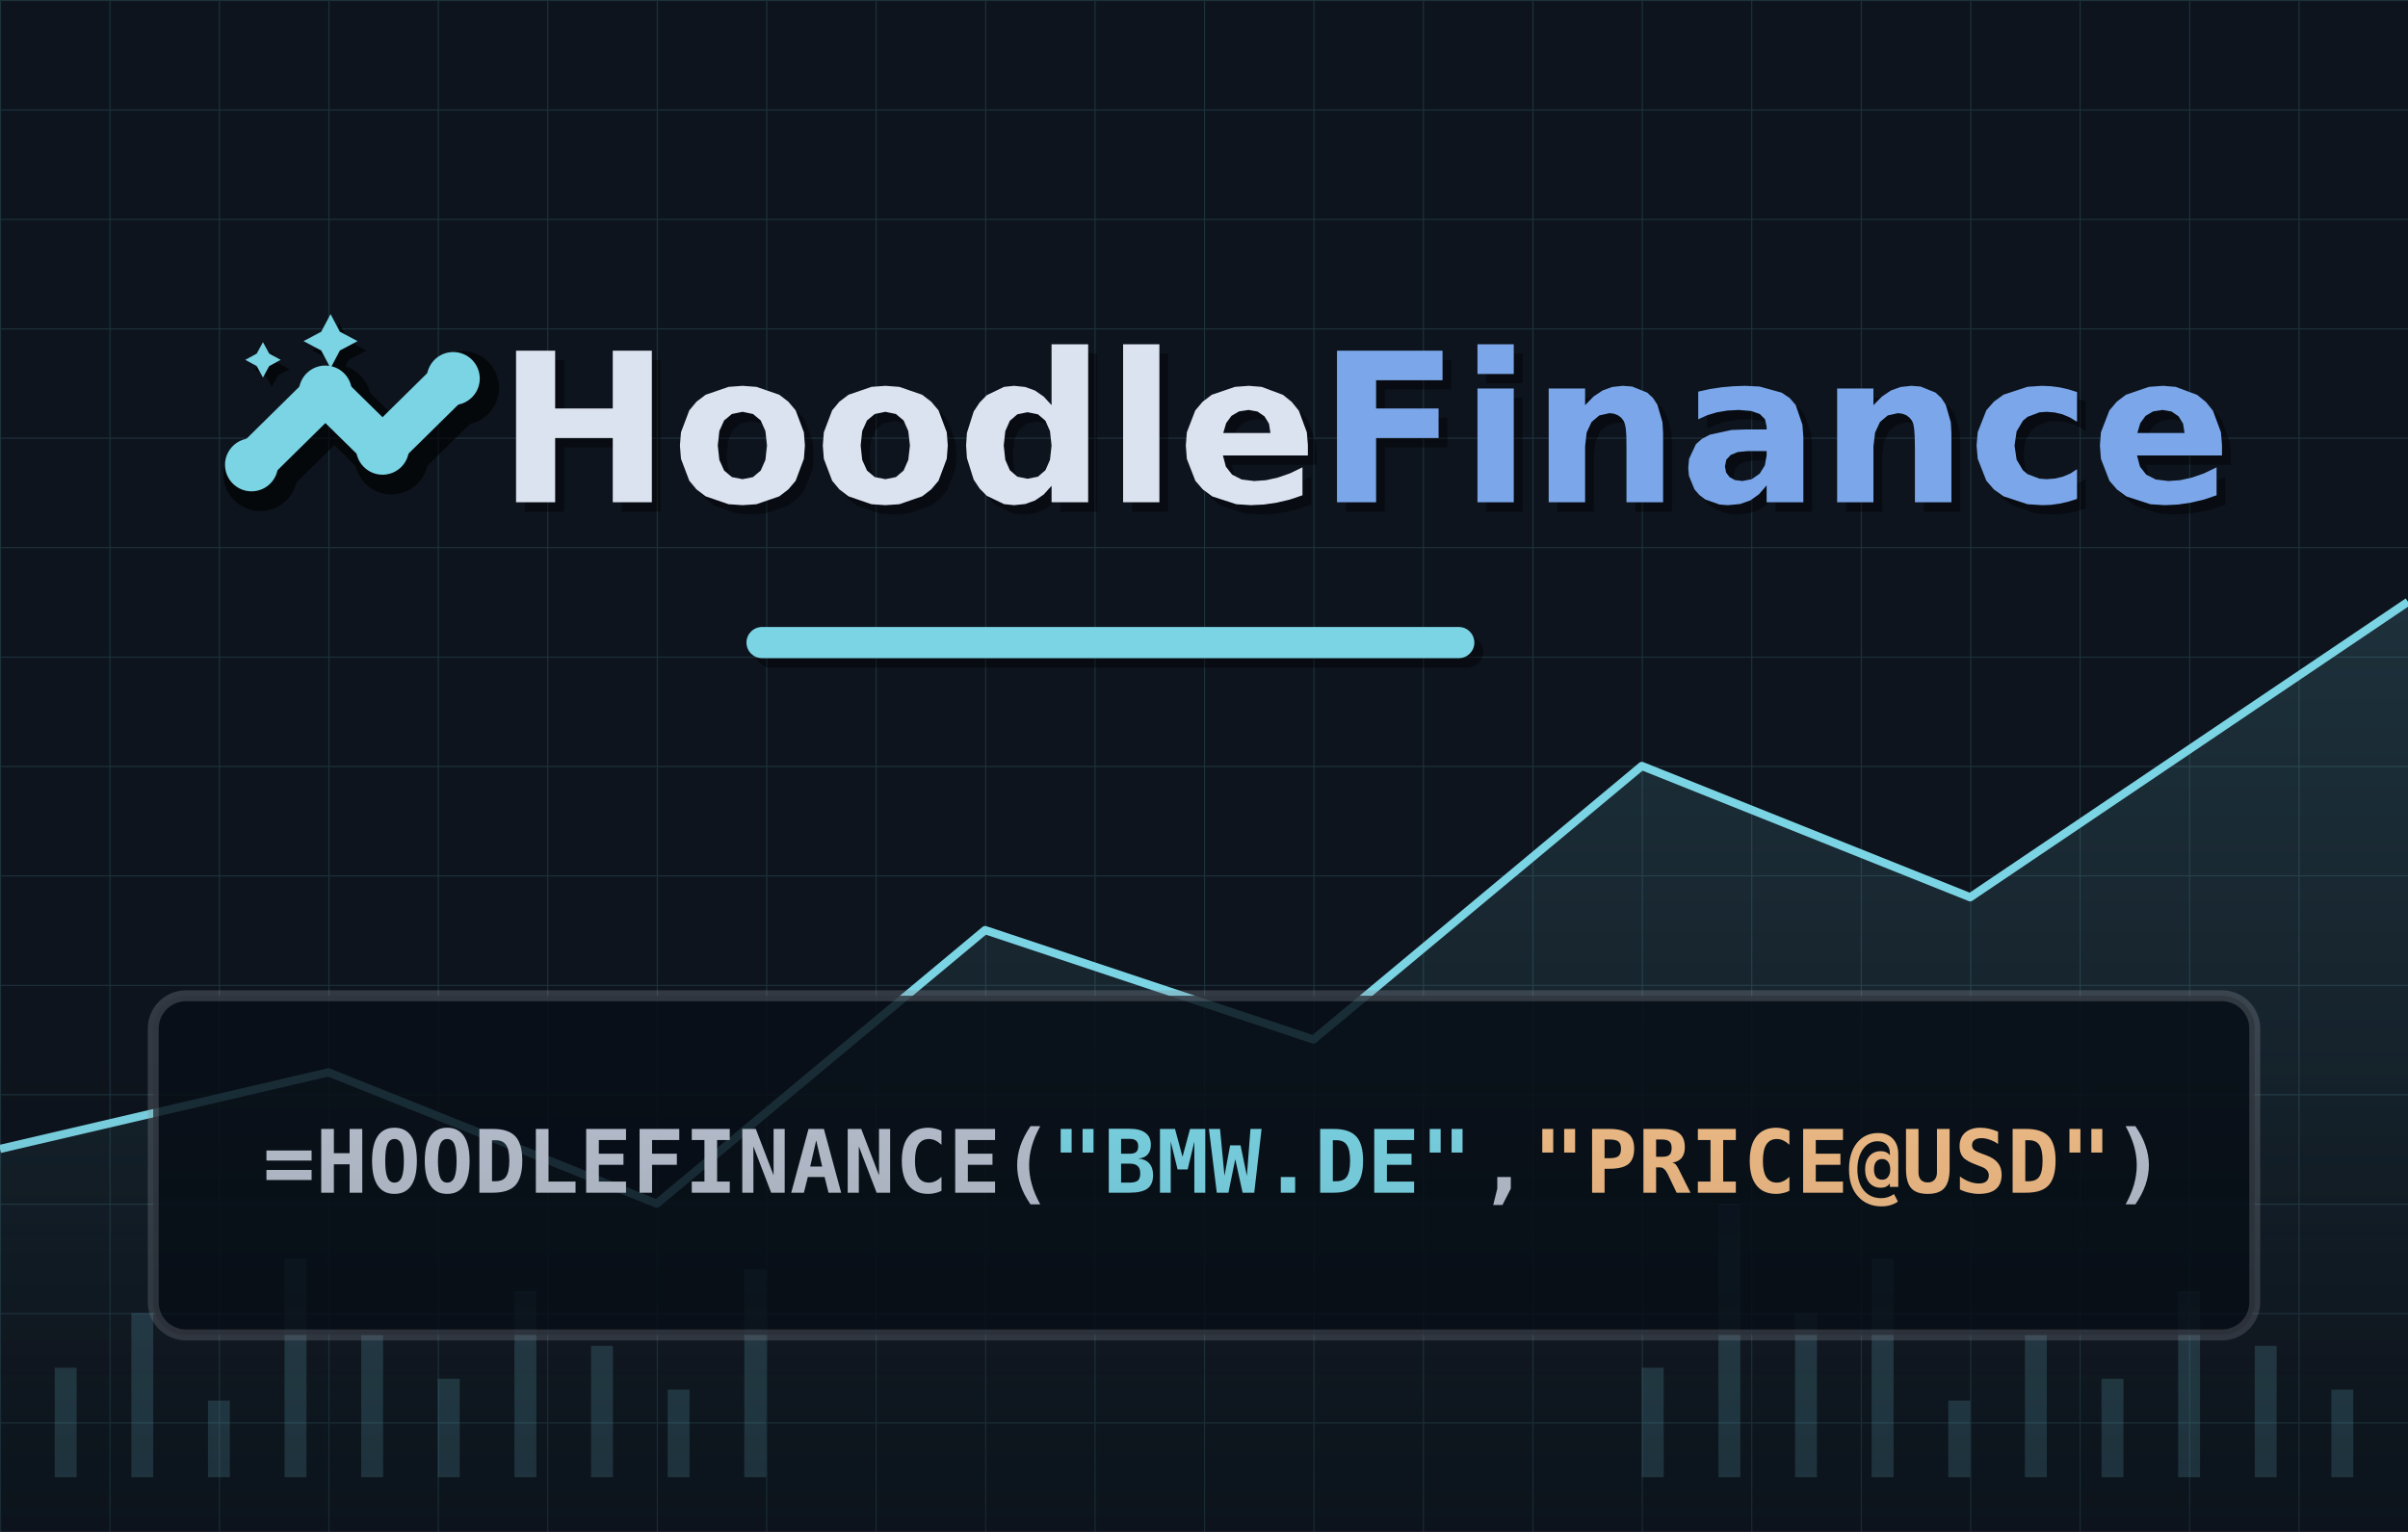
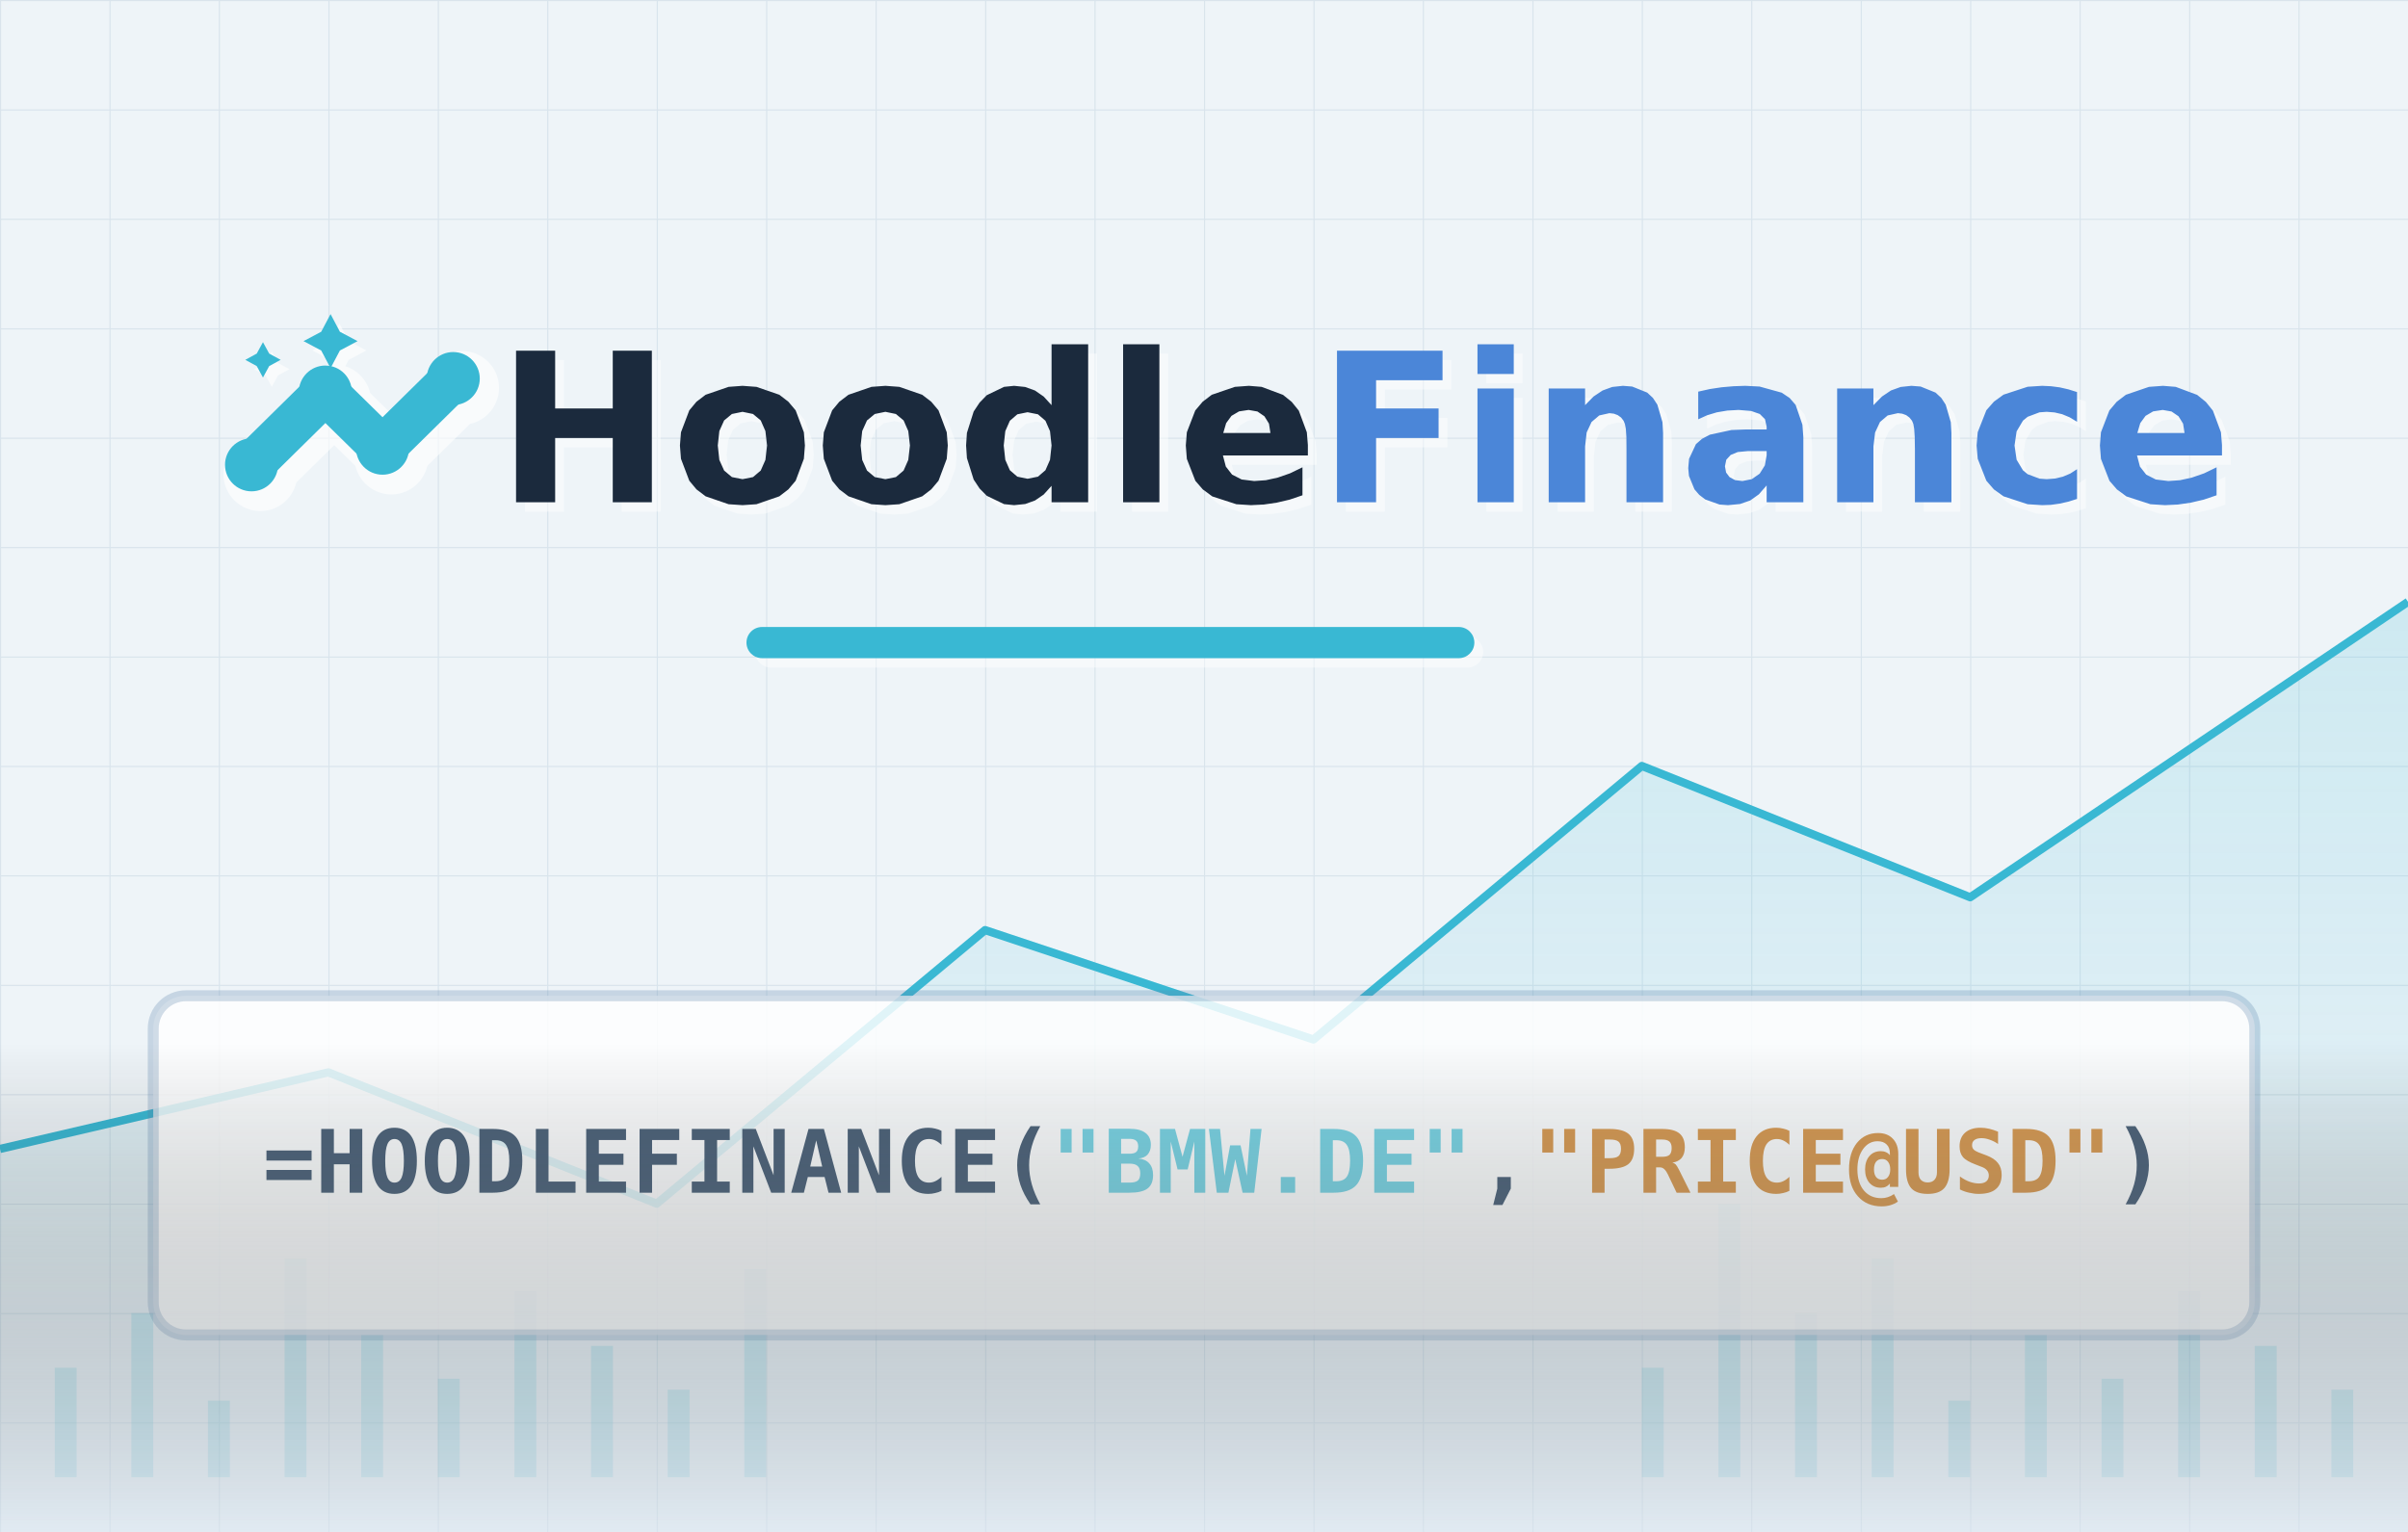
- <svg xmlns="http://www.w3.org/2000/svg" width="220" height="140" viewBox="0 0 220 140" role="img" aria-label="HoodleFinance banner">
+ <svg xmlns="http://www.w3.org/2000/svg" width="220" height="140" viewBox="0 0 220 140" role="img" aria-label="HoodleFinance homepage hero art">
  <defs>
    <style>
-       .bg { fill: #0d141d; }
-       .grid-stroke { stroke: #7bd4e4; }
-       .secondary-fill { fill: #7bd4e4; }
-       .secondary-stroke { stroke: #7bd4e4; }
-       .tertiary-fill { fill: #f1bd87; }
-       .text-fill { fill: #dce3f0; }
-       .finance-fill { fill: #7ba7ea; }
-       .muted-fill { fill: rgba(220, 227, 240, 0.72); }
-       .shadow-fill { fill: rgba(0, 0, 0, 0.62); }
-       .box-fill { fill: rgba(8, 15, 23, 0.84); }
-       .box-stroke { stroke: rgba(141, 145, 153, 0.30); }
+       .bg { fill: #eef4f8; }
+       .grid-stroke { stroke: #5d86ab; }
+       .secondary-fill { fill: #39b8d3; }
+       .secondary-stroke { stroke: #39b8d3; }
+       .tertiary-fill { fill: #d79b55; }
+       .text-fill { fill: #1b2a3d; }
+       .finance-fill { fill: #4b86d8; }
+       .muted-fill { fill: rgba(27, 42, 61, 0.72); }
+       .shadow-fill { fill: rgba(255, 255, 255, 0.74); }
+       .box-fill { fill: rgba(255, 255, 255, 0.84); }
+       .box-stroke { stroke: rgba(93, 134, 171, 0.28); }
    </style>
    <pattern id="grid" width="10" height="10" patternUnits="userSpaceOnUse">
      <path d="M10 0H0V10" fill="none" class="grid-stroke" stroke-width="0.2" opacity="0.15" />
    </pattern>
    <linearGradient id="chartFill" x1="0" y1="0" x2="0" y2="1">
-       <stop offset="0%" stop-color="#7bd4e4" stop-opacity="0.15" />
-       <stop offset="100%" stop-color="#7bd4e4" stop-opacity="0" />
+       <stop offset="0%" stop-color="#39b8d3" stop-opacity="0.18" />
+       <stop offset="100%" stop-color="#39b8d3" stop-opacity="0" />
    </linearGradient>
    <linearGradient id="depthFade" x1="0" y1="0" x2="0" y2="1">
      <stop offset="0%" stop-color="#000000" stop-opacity="0" />
      <stop offset="68%" stop-color="#000000" stop-opacity="0" />
-       <stop offset="100%" stop-color="#080f17" stop-opacity="0.22" />
+       <stop offset="100%" stop-color="#d8e4ef" stop-opacity="0.55" />
    </linearGradient>
  </defs>
  <rect width="220" height="140" class="bg" />
  <rect width="220" height="140" fill="url(#grid)" />
  <g class="secondary-fill" opacity="0.2">
    <rect x="5" y="125" width="2" height="10" />
    <rect x="12" y="120" width="2" height="15" />
    <rect x="19" y="128" width="2" height="7" />
    <rect x="26" y="115" width="2" height="20" />
    <rect x="33" y="122" width="2" height="13" />
    <rect x="40" y="126" width="2" height="9" />
    <rect x="47" y="118" width="2" height="17" />
    <rect x="54" y="123" width="2" height="12" />
    <rect x="61" y="127" width="2" height="8" />
    <rect x="68" y="116" width="2" height="19" />
    <rect x="150" y="125" width="2" height="10" />
    <rect x="157" y="110" width="2" height="25" />
    <rect x="164" y="120" width="2" height="15" />
    <rect x="171" y="115" width="2" height="20" />
    <rect x="178" y="128" width="2" height="7" />
    <rect x="185" y="122" width="2" height="13" />
    <rect x="192" y="126" width="2" height="9" />
    <rect x="199" y="118" width="2" height="17" />
    <rect x="206" y="123" width="2" height="12" />
    <rect x="213" y="127" width="2" height="8" />
  </g>
  <path d="M0 105L30 98L60 110L90 85L120 95L150 70L180 82L220 55V140H0Z" fill="url(#chartFill)" />
  <path d="M0 105L30 98L60 110L90 85L120 95L150 70L180 82L220 55" fill="none" class="secondary-stroke" stroke-width="0.75" stroke-linejoin="round" />
  <g transform="translate(110 44) scale(0.95) translate(-110 -44)">
    <g transform="translate(0.85 0.9)" opacity="0.62">
      <g transform="translate(15.8 29.3)">
-         <path d="M2.6 13.1 L9.7 6.1 L15.2 11.5 L22.0 4.8" fill="none" stroke="#000000" stroke-width="6.0" stroke-linecap="round" stroke-linejoin="round" />
-         <circle cx="2.6" cy="13.1" r="3.55" fill="#000000" />
-         <circle cx="9.7" cy="6.1" r="3.55" fill="#000000" />
-         <circle cx="15.2" cy="11.5" r="3.55" fill="#000000" />
-         <circle cx="22.0" cy="4.8" r="3.55" fill="#000000" />
-         <path d="M3.7 1.3 L4.3 2.4 L5.4 3.0 L4.3 3.6 L3.7 4.7 L3.1 3.6 L2.0 3.0 L3.1 2.4 Z" fill="#000000" />
-         <path d="M10.2 -1.4 L11.1 0.3 L12.8 1.2 L11.1 2.1 L10.2 3.8 L9.3 2.1 L7.6 1.2 L9.3 0.3 Z" fill="#000000" />
+         <path d="M2.6 13.1 L9.7 6.1 L15.2 11.5 L22.0 4.8" fill="none" stroke="#ffffff" stroke-width="6.0" stroke-linecap="round" stroke-linejoin="round" />
+         <circle cx="2.6" cy="13.1" r="3.55" fill="#ffffff" />
+         <circle cx="9.7" cy="6.1" r="3.55" fill="#ffffff" />
+         <circle cx="15.2" cy="11.5" r="3.55" fill="#ffffff" />
+         <circle cx="22.0" cy="4.8" r="3.55" fill="#ffffff" />
+         <path d="M3.7 1.3 L4.3 2.4 L5.4 3.0 L4.3 3.6 L3.7 4.7 L3.1 3.6 L2.0 3.0 L3.1 2.4 Z" fill="#ffffff" />
+         <path d="M10.2 -1.4 L11.1 0.3 L12.8 1.2 L11.1 2.1 L10.2 3.8 L9.3 2.1 L7.6 1.2 L9.3 0.3 Z" fill="#ffffff" />
      </g>
      <path d="M43.84,31.42 L47.60,31.42 L47.60,36.98 L53.14,36.98 L53.14,31.42 L56.90,31.42 L56.90,46.00 L53.14,46.00 L53.14,39.82 L47.60,39.82 L47.60,46.00 L43.84,46.00 L43.84,31.42 Z M65.62,37.30 L64.60,37.51 L63.85,38.13 L63.39,39.15 L63.24,40.54 L63.39,41.93 L63.85,42.95 L64.60,43.58 L65.62,43.78 L66.63,43.58 L67.37,42.95 L67.82,41.93 L67.98,40.54 L67.82,39.15 L67.37,38.13 L66.63,37.51 L65.62,37.30 Z M65.62,34.80 L66.96,34.90 L69.16,35.66 L70.03,36.33 L70.73,37.16 L71.52,39.27 L71.62,40.54 L71.52,41.82 L70.73,43.93 L70.03,44.76 L69.16,45.43 L66.96,46.19 L65.62,46.28 L64.28,46.19 L62.07,45.43 L61.19,44.76 L60.50,43.93 L59.70,41.82 L59.60,40.54 L59.70,39.27 L60.50,37.16 L61.19,36.33 L62.07,35.66 L64.28,34.90 L65.62,34.80 Z M79.36,37.30 L78.34,37.51 L77.59,38.13 L77.13,39.15 L76.98,40.54 L77.13,41.93 L77.59,42.95 L78.34,43.58 L79.36,43.78 L80.37,43.58 L81.11,42.95 L81.56,41.93 L81.72,40.54 L81.56,39.15 L81.11,38.13 L80.37,37.51 L79.36,37.30 Z M79.36,34.80 L80.70,34.90 L82.90,35.66 L83.77,36.33 L84.47,37.16 L85.26,39.27 L85.36,40.54 L85.26,41.82 L84.47,43.93 L83.77,44.76 L82.90,45.43 L80.70,46.19 L79.36,46.28 L78.02,46.19 L75.81,45.43 L74.93,44.76 L74.24,43.93 L73.44,41.82 L73.34,40.54 L73.44,39.27 L74.24,37.16 L74.93,36.33 L75.81,35.66 L78.02,34.90 L79.36,34.80 Z M95.34,36.66 L95.34,30.80 L98.86,30.80 L98.86,46.00 L95.34,46.00 L95.34,44.42 L94.58,45.26 L93.75,45.83 L92.81,46.17 L91.74,46.28 L90.77,46.18 L89.11,45.38 L88.42,44.68 L87.85,43.82 L87.20,41.75 L87.12,40.54 L87.20,39.33 L87.85,37.27 L88.42,36.41 L89.11,35.70 L90.77,34.90 L91.74,34.80 L92.80,34.91 L93.74,35.25 L94.58,35.83 L95.34,36.66 Z M93.03,43.74 L94.03,43.54 L94.75,42.92 L95.19,41.92 L95.34,40.54 L95.19,39.16 L94.75,38.16 L94.03,37.54 L93.03,37.34 L92.05,37.54 L91.33,38.16 L90.89,39.16 L90.74,40.54 L90.89,41.92 L91.33,42.92 L92.05,43.54 L93.03,43.74 Z M102.22,30.80 L105.71,30.80 L105.71,46.00 L102.22,46.00 L102.22,30.80 Z M119.99,40.50 L119.99,41.50 L111.82,41.50 L112.10,42.57 L112.70,43.34 L113.62,43.81 L114.83,43.96 L115.95,43.88 L117.09,43.63 L118.27,43.22 L119.47,42.64 L119.47,45.33 L118.23,45.75 L116.99,46.04 L115.75,46.22 L114.51,46.28 L113.11,46.19 L110.80,45.44 L109.89,44.77 L109.17,43.94 L108.35,41.83 L108.25,40.54 L108.35,39.27 L109.16,37.17 L109.87,36.33 L110.75,35.66 L112.97,34.90 L114.32,34.80 L115.54,34.90 L117.60,35.67 L118.44,36.35 L119.12,37.19 L119.89,39.27 L119.99,40.50 Z M116.39,39.34 L116.25,38.44 L115.81,37.73 L115.14,37.27 L114.29,37.12 L113.37,37.26 L112.64,37.69 L112.13,38.39 L111.85,39.34 L116.39,39.34 Z M122.79,31.42 L132.94,31.42 L132.94,34.26 L126.55,34.26 L126.55,36.98 L132.56,36.98 L132.56,39.82 L126.55,39.82 L126.55,46.00 L122.79,46.00 L122.79,31.42 Z M136.30,35.06 L139.79,35.06 L139.79,46.00 L136.30,46.00 L136.30,35.06 Z M136.30,30.80 L139.79,30.80 L139.79,33.66 L136.30,33.66 L136.30,30.80 Z M154.15,39.34 L154.15,46.00 L150.63,46.00 L150.63,44.92 L150.63,40.90 L150.62,39.71 L150.57,38.95 L150.48,38.48 L150.35,38.16 L150.11,37.85 L149.79,37.62 L149.42,37.48 L148.99,37.43 L148.01,37.65 L147.27,38.28 L146.80,39.29 L146.65,40.62 L146.65,46.00 L143.15,46.00 L143.15,35.06 L146.65,35.06 L146.65,36.66 L147.46,35.83 L148.33,35.25 L149.26,34.91 L150.29,34.80 L151.18,34.87 L152.62,35.45 L153.17,35.96 L153.60,36.61 L154.09,38.30 L154.15,39.34 Z M162.29,41.08 L161.33,41.17 L160.65,41.45 L160.23,41.91 L160.10,42.54 L160.21,43.14 L160.54,43.58 L161.07,43.87 L161.78,43.96 L162.68,43.78 L163.44,43.25 L163.94,42.45 L164.11,41.48 L164.11,41.08 L162.29,41.08 Z M167.64,39.76 L167.64,46.00 L164.11,46.00 L164.11,44.38 L163.36,45.24 L162.53,45.83 L161.55,46.17 L160.39,46.28 L159.58,46.22 L158.20,45.73 L157.63,45.29 L157.17,44.76 L156.64,43.47 L156.57,42.72 L156.65,41.82 L157.31,40.41 L157.89,39.90 L158.65,39.50 L160.73,39.05 L162.05,39.00 L164.11,39.00 L164.11,38.73 L163.95,38.01 L163.45,37.51 L162.62,37.22 L161.41,37.12 L160.33,37.18 L159.32,37.35 L158.39,37.63 L157.53,38.02 L157.53,35.36 L158.65,35.11 L159.78,34.94 L160.92,34.84 L162.05,34.80 L163.43,34.87 L165.56,35.46 L166.32,35.97 L166.90,36.64 L167.55,38.54 L167.64,39.76 Z M181.88,39.34 L181.88,46.00 L178.37,46.00 L178.37,44.92 L178.37,40.90 L178.35,39.71 L178.30,38.95 L178.22,38.48 L178.09,38.16 L177.84,37.85 L177.53,37.62 L177.15,37.48 L176.73,37.43 L175.75,37.65 L175.01,38.28 L174.54,39.29 L174.38,40.62 L174.38,46.00 L170.89,46.00 L170.89,35.06 L174.38,35.06 L174.38,36.66 L175.20,35.83 L176.06,35.25 L177.00,34.91 L178.03,34.80 L178.92,34.87 L180.35,35.45 L180.90,35.96 L181.33,36.61 L181.82,38.30 L181.88,39.34 Z M193.96,35.40 L193.96,38.26 L193.25,37.83 L192.53,37.53 L191.80,37.36 L191.04,37.30 L190.35,37.35 L189.21,37.78 L188.76,38.15 L188.15,39.18 L187.95,40.54 L188.15,41.91 L188.76,42.93 L189.21,43.30 L190.35,43.73 L191.04,43.78 L191.84,43.72 L192.60,43.54 L193.31,43.24 L193.96,42.82 L193.96,45.68 L193.14,45.94 L192.30,46.13 L191.45,46.25 L190.60,46.28 L189.21,46.19 L186.89,45.43 L185.97,44.77 L185.24,43.93 L184.41,41.82 L184.30,40.54 L184.41,39.26 L185.24,37.15 L185.97,36.32 L186.89,35.65 L189.21,34.89 L190.60,34.80 L191.46,34.84 L192.30,34.95 L193.13,35.14 L193.96,35.40 Z M207.90,40.50 L207.90,41.50 L199.73,41.50 L200.01,42.57 L200.61,43.34 L201.53,43.81 L202.74,43.96 L203.86,43.88 L205.00,43.63 L206.18,43.22 L207.38,42.64 L207.38,45.33 L206.14,45.75 L204.90,46.04 L203.66,46.22 L202.42,46.28 L201.02,46.19 L198.71,45.44 L197.80,44.77 L197.08,43.94 L196.26,41.83 L196.16,40.54 L196.26,39.27 L197.07,37.17 L197.78,36.33 L198.66,35.66 L200.88,34.90 L202.23,34.80 L203.45,34.90 L205.51,35.67 L206.35,36.35 L207.03,37.19 L207.80,39.27 L207.90,40.50 Z M204.30,39.34 L204.16,38.44 L203.72,37.73 L203.05,37.27 L202.20,37.12 L201.28,37.26 L200.55,37.69 L200.04,38.39 L199.76,39.34 L204.30,39.34 Z" class="shadow-fill" fill-rule="evenodd" />
      <rect x="66" y="58" width="70" height="3" rx="1.5" ry="1.5" class="shadow-fill" />
    </g>
    <g transform="translate(15.8 29.3)">
      <path d="M2.6 13.1 L9.7 6.1 L15.2 11.5 L22.0 4.8" fill="none" class="secondary-stroke" stroke-width="4.25" stroke-linecap="round" stroke-linejoin="round" />
      <circle cx="2.6" cy="13.1" r="2.55" class="secondary-fill" />
      <circle cx="9.7" cy="6.1" r="2.55" class="secondary-fill" />
      <circle cx="15.2" cy="11.5" r="2.55" class="secondary-fill" />
      <circle cx="22.0" cy="4.8" r="2.55" class="secondary-fill" />
      <path d="M3.7 1.3 L4.3 2.4 L5.4 3.0 L4.3 3.6 L3.7 4.7 L3.1 3.6 L2.0 3.0 L3.1 2.4 Z" class="secondary-fill" />
      <path d="M10.2 -1.4 L11.1 0.3 L12.8 1.2 L11.1 2.1 L10.2 3.8 L9.3 2.1 L7.6 1.2 L9.3 0.3 Z" class="secondary-fill" />
    </g>
    <path d="M43.84,31.42 L47.60,31.42 L47.60,36.98 L53.14,36.98 L53.14,31.42 L56.90,31.42 L56.90,46.00 L53.14,46.00 L53.14,39.82 L47.60,39.82 L47.60,46.00 L43.84,46.00 L43.84,31.42 Z M65.62,37.30 L64.60,37.51 L63.85,38.13 L63.39,39.15 L63.24,40.54 L63.39,41.93 L63.85,42.95 L64.60,43.58 L65.62,43.78 L66.63,43.58 L67.37,42.95 L67.82,41.93 L67.98,40.54 L67.82,39.15 L67.37,38.13 L66.63,37.51 L65.62,37.30 Z M65.62,34.80 L66.96,34.90 L69.16,35.66 L70.03,36.33 L70.73,37.16 L71.52,39.27 L71.62,40.54 L71.52,41.82 L70.73,43.93 L70.03,44.76 L69.16,45.43 L66.96,46.19 L65.62,46.28 L64.28,46.19 L62.07,45.43 L61.19,44.76 L60.50,43.93 L59.70,41.82 L59.60,40.54 L59.70,39.27 L60.50,37.16 L61.19,36.33 L62.07,35.66 L64.28,34.90 L65.62,34.80 Z M79.36,37.30 L78.34,37.51 L77.59,38.13 L77.13,39.15 L76.98,40.54 L77.13,41.93 L77.59,42.95 L78.34,43.58 L79.36,43.78 L80.37,43.58 L81.11,42.95 L81.56,41.93 L81.72,40.54 L81.56,39.15 L81.11,38.13 L80.37,37.51 L79.36,37.30 Z M79.36,34.80 L80.70,34.90 L82.90,35.66 L83.77,36.33 L84.47,37.16 L85.26,39.27 L85.36,40.54 L85.26,41.82 L84.47,43.93 L83.77,44.76 L82.90,45.43 L80.70,46.19 L79.36,46.28 L78.02,46.19 L75.81,45.43 L74.93,44.76 L74.24,43.93 L73.44,41.82 L73.34,40.54 L73.44,39.27 L74.24,37.16 L74.93,36.33 L75.81,35.66 L78.02,34.90 L79.36,34.80 Z M95.34,36.66 L95.34,30.80 L98.86,30.80 L98.86,46.00 L95.34,46.00 L95.34,44.42 L94.58,45.26 L93.75,45.83 L92.81,46.17 L91.74,46.28 L90.77,46.18 L89.11,45.38 L88.42,44.68 L87.85,43.82 L87.20,41.75 L87.12,40.54 L87.20,39.33 L87.85,37.27 L88.42,36.41 L89.11,35.70 L90.77,34.90 L91.74,34.80 L92.80,34.91 L93.74,35.25 L94.58,35.83 L95.34,36.66 Z M93.03,43.74 L94.03,43.54 L94.75,42.92 L95.19,41.92 L95.34,40.54 L95.19,39.16 L94.75,38.16 L94.03,37.54 L93.03,37.34 L92.05,37.54 L91.33,38.16 L90.89,39.16 L90.74,40.54 L90.89,41.92 L91.33,42.92 L92.05,43.54 L93.03,43.74 Z M102.22,30.80 L105.71,30.80 L105.71,46.00 L102.22,46.00 L102.22,30.80 Z M119.99,40.50 L119.99,41.50 L111.82,41.50 L112.10,42.57 L112.70,43.34 L113.62,43.81 L114.83,43.96 L115.95,43.88 L117.09,43.63 L118.27,43.22 L119.47,42.64 L119.47,45.33 L118.23,45.75 L116.99,46.04 L115.75,46.22 L114.51,46.28 L113.11,46.19 L110.80,45.44 L109.89,44.77 L109.17,43.94 L108.35,41.83 L108.25,40.54 L108.35,39.27 L109.16,37.17 L109.87,36.33 L110.75,35.66 L112.97,34.90 L114.32,34.80 L115.54,34.90 L117.60,35.67 L118.44,36.35 L119.12,37.19 L119.89,39.27 L119.99,40.50 Z M116.39,39.34 L116.25,38.44 L115.81,37.73 L115.14,37.27 L114.29,37.12 L113.37,37.26 L112.64,37.69 L112.13,38.39 L111.85,39.34 L116.39,39.34 Z" class="text-fill" fill-rule="evenodd" />
    <path d="M122.79,31.42 L132.94,31.42 L132.94,34.26 L126.55,34.26 L126.55,36.98 L132.56,36.98 L132.56,39.82 L126.55,39.82 L126.55,46.00 L122.79,46.00 L122.79,31.42 Z M136.30,35.06 L139.79,35.06 L139.79,46.00 L136.30,46.00 L136.30,35.06 Z M136.30,30.80 L139.79,30.80 L139.79,33.66 L136.30,33.66 L136.30,30.80 Z M154.15,39.34 L154.15,46.00 L150.63,46.00 L150.63,44.92 L150.63,40.90 L150.62,39.71 L150.57,38.95 L150.48,38.48 L150.35,38.16 L150.11,37.85 L149.79,37.62 L149.42,37.48 L148.99,37.43 L148.01,37.65 L147.27,38.28 L146.80,39.29 L146.65,40.62 L146.65,46.00 L143.15,46.00 L143.15,35.06 L146.65,35.06 L146.65,36.66 L147.46,35.83 L148.33,35.25 L149.26,34.91 L150.29,34.80 L151.18,34.87 L152.62,35.45 L153.17,35.96 L153.60,36.61 L154.09,38.30 L154.15,39.34 Z M162.29,41.08 L161.33,41.17 L160.65,41.45 L160.23,41.91 L160.10,42.54 L160.21,43.14 L160.54,43.58 L161.07,43.87 L161.78,43.96 L162.68,43.78 L163.44,43.25 L163.94,42.45 L164.11,41.48 L164.11,41.08 L162.29,41.08 Z M167.64,39.76 L167.64,46.00 L164.11,46.00 L164.11,44.38 L163.36,45.24 L162.53,45.83 L161.55,46.17 L160.39,46.28 L159.58,46.22 L158.20,45.73 L157.63,45.29 L157.17,44.76 L156.64,43.47 L156.57,42.72 L156.65,41.82 L157.31,40.41 L157.89,39.90 L158.65,39.50 L160.73,39.05 L162.05,39.00 L164.11,39.00 L164.11,38.73 L163.95,38.01 L163.45,37.51 L162.62,37.22 L161.41,37.12 L160.33,37.18 L159.32,37.35 L158.39,37.63 L157.53,38.02 L157.53,35.36 L158.65,35.11 L159.78,34.94 L160.92,34.84 L162.05,34.80 L163.43,34.87 L165.56,35.46 L166.32,35.97 L166.90,36.64 L167.55,38.54 L167.64,39.76 Z M181.88,39.34 L181.88,46.00 L178.37,46.00 L178.37,44.92 L178.37,40.90 L178.35,39.71 L178.30,38.95 L178.22,38.48 L178.09,38.16 L177.84,37.85 L177.53,37.62 L177.15,37.48 L176.73,37.43 L175.75,37.65 L175.01,38.28 L174.54,39.29 L174.38,40.62 L174.38,46.00 L170.89,46.00 L170.89,35.06 L174.38,35.06 L174.38,36.66 L175.20,35.83 L176.06,35.25 L177.00,34.91 L178.03,34.80 L178.92,34.87 L180.35,35.45 L180.90,35.96 L181.33,36.61 L181.82,38.30 L181.88,39.34 Z M193.96,35.40 L193.96,38.26 L193.25,37.83 L192.53,37.53 L191.80,37.36 L191.04,37.30 L190.35,37.35 L189.21,37.78 L188.76,38.15 L188.15,39.18 L187.95,40.54 L188.15,41.91 L188.76,42.93 L189.21,43.30 L190.35,43.73 L191.04,43.78 L191.84,43.72 L192.60,43.54 L193.31,43.24 L193.96,42.82 L193.96,45.68 L193.14,45.94 L192.30,46.13 L191.45,46.25 L190.60,46.28 L189.21,46.19 L186.89,45.43 L185.97,44.77 L185.24,43.93 L184.41,41.82 L184.30,40.54 L184.41,39.26 L185.24,37.15 L185.97,36.32 L186.89,35.65 L189.21,34.89 L190.60,34.80 L191.46,34.84 L192.30,34.95 L193.13,35.14 L193.96,35.40 Z M207.90,40.50 L207.90,41.50 L199.73,41.50 L200.01,42.57 L200.61,43.34 L201.53,43.81 L202.74,43.96 L203.86,43.88 L205.00,43.63 L206.18,43.22 L207.38,42.64 L207.38,45.33 L206.14,45.75 L204.90,46.04 L203.66,46.22 L202.42,46.28 L201.02,46.19 L198.71,45.44 L197.80,44.77 L197.08,43.94 L196.26,41.83 L196.16,40.54 L196.26,39.27 L197.07,37.17 L197.78,36.33 L198.66,35.66 L200.88,34.90 L202.23,34.80 L203.45,34.90 L205.51,35.67 L206.35,36.35 L207.03,37.19 L207.80,39.27 L207.90,40.50 Z M204.30,39.34 L204.16,38.44 L203.72,37.73 L203.05,37.27 L202.20,37.12 L201.28,37.26 L200.55,37.69 L200.04,38.39 L199.76,39.34 L204.30,39.34 Z" class="finance-fill" fill-rule="evenodd" />
    <rect x="66" y="58" width="70" height="3" rx="1.5" ry="1.5" class="secondary-fill" />
  </g>
  <g id="formula-block">
    <rect x="14" y="91" width="192" height="31" rx="3" ry="3" class="box-fill box-stroke" />
    <g font-family="DejaVu Sans Mono, monospace" font-size="8" font-weight="700" text-rendering="optimizeLegibility">
-       <text x="24" y="109" fill="#b8c0cf">=HOODLEFINANCE(</text>
+       <text x="24" y="109" fill="#4e647b">=HOODLEFINANCE(</text>
      <text x="96" y="109" fill="#7bd4e4">"BMW.DE"</text>
-       <text x="135" y="109" fill="#b8c0cf">,</text>
-       <text x="140" y="109" fill="#f1bd87">"PRICE@USD"</text>
-       <text x="193" y="109" fill="#b8c0cf">)</text>
+       <text x="135" y="109" fill="#4e647b">,</text>
+       <text x="140" y="109" fill="#d79b55">"PRICE@USD"</text>
+       <text x="193" y="109" fill="#4e647b">)</text>
    </g>
  </g>
  <rect width="220" height="140" fill="url(#depthFade)" />
</svg>
